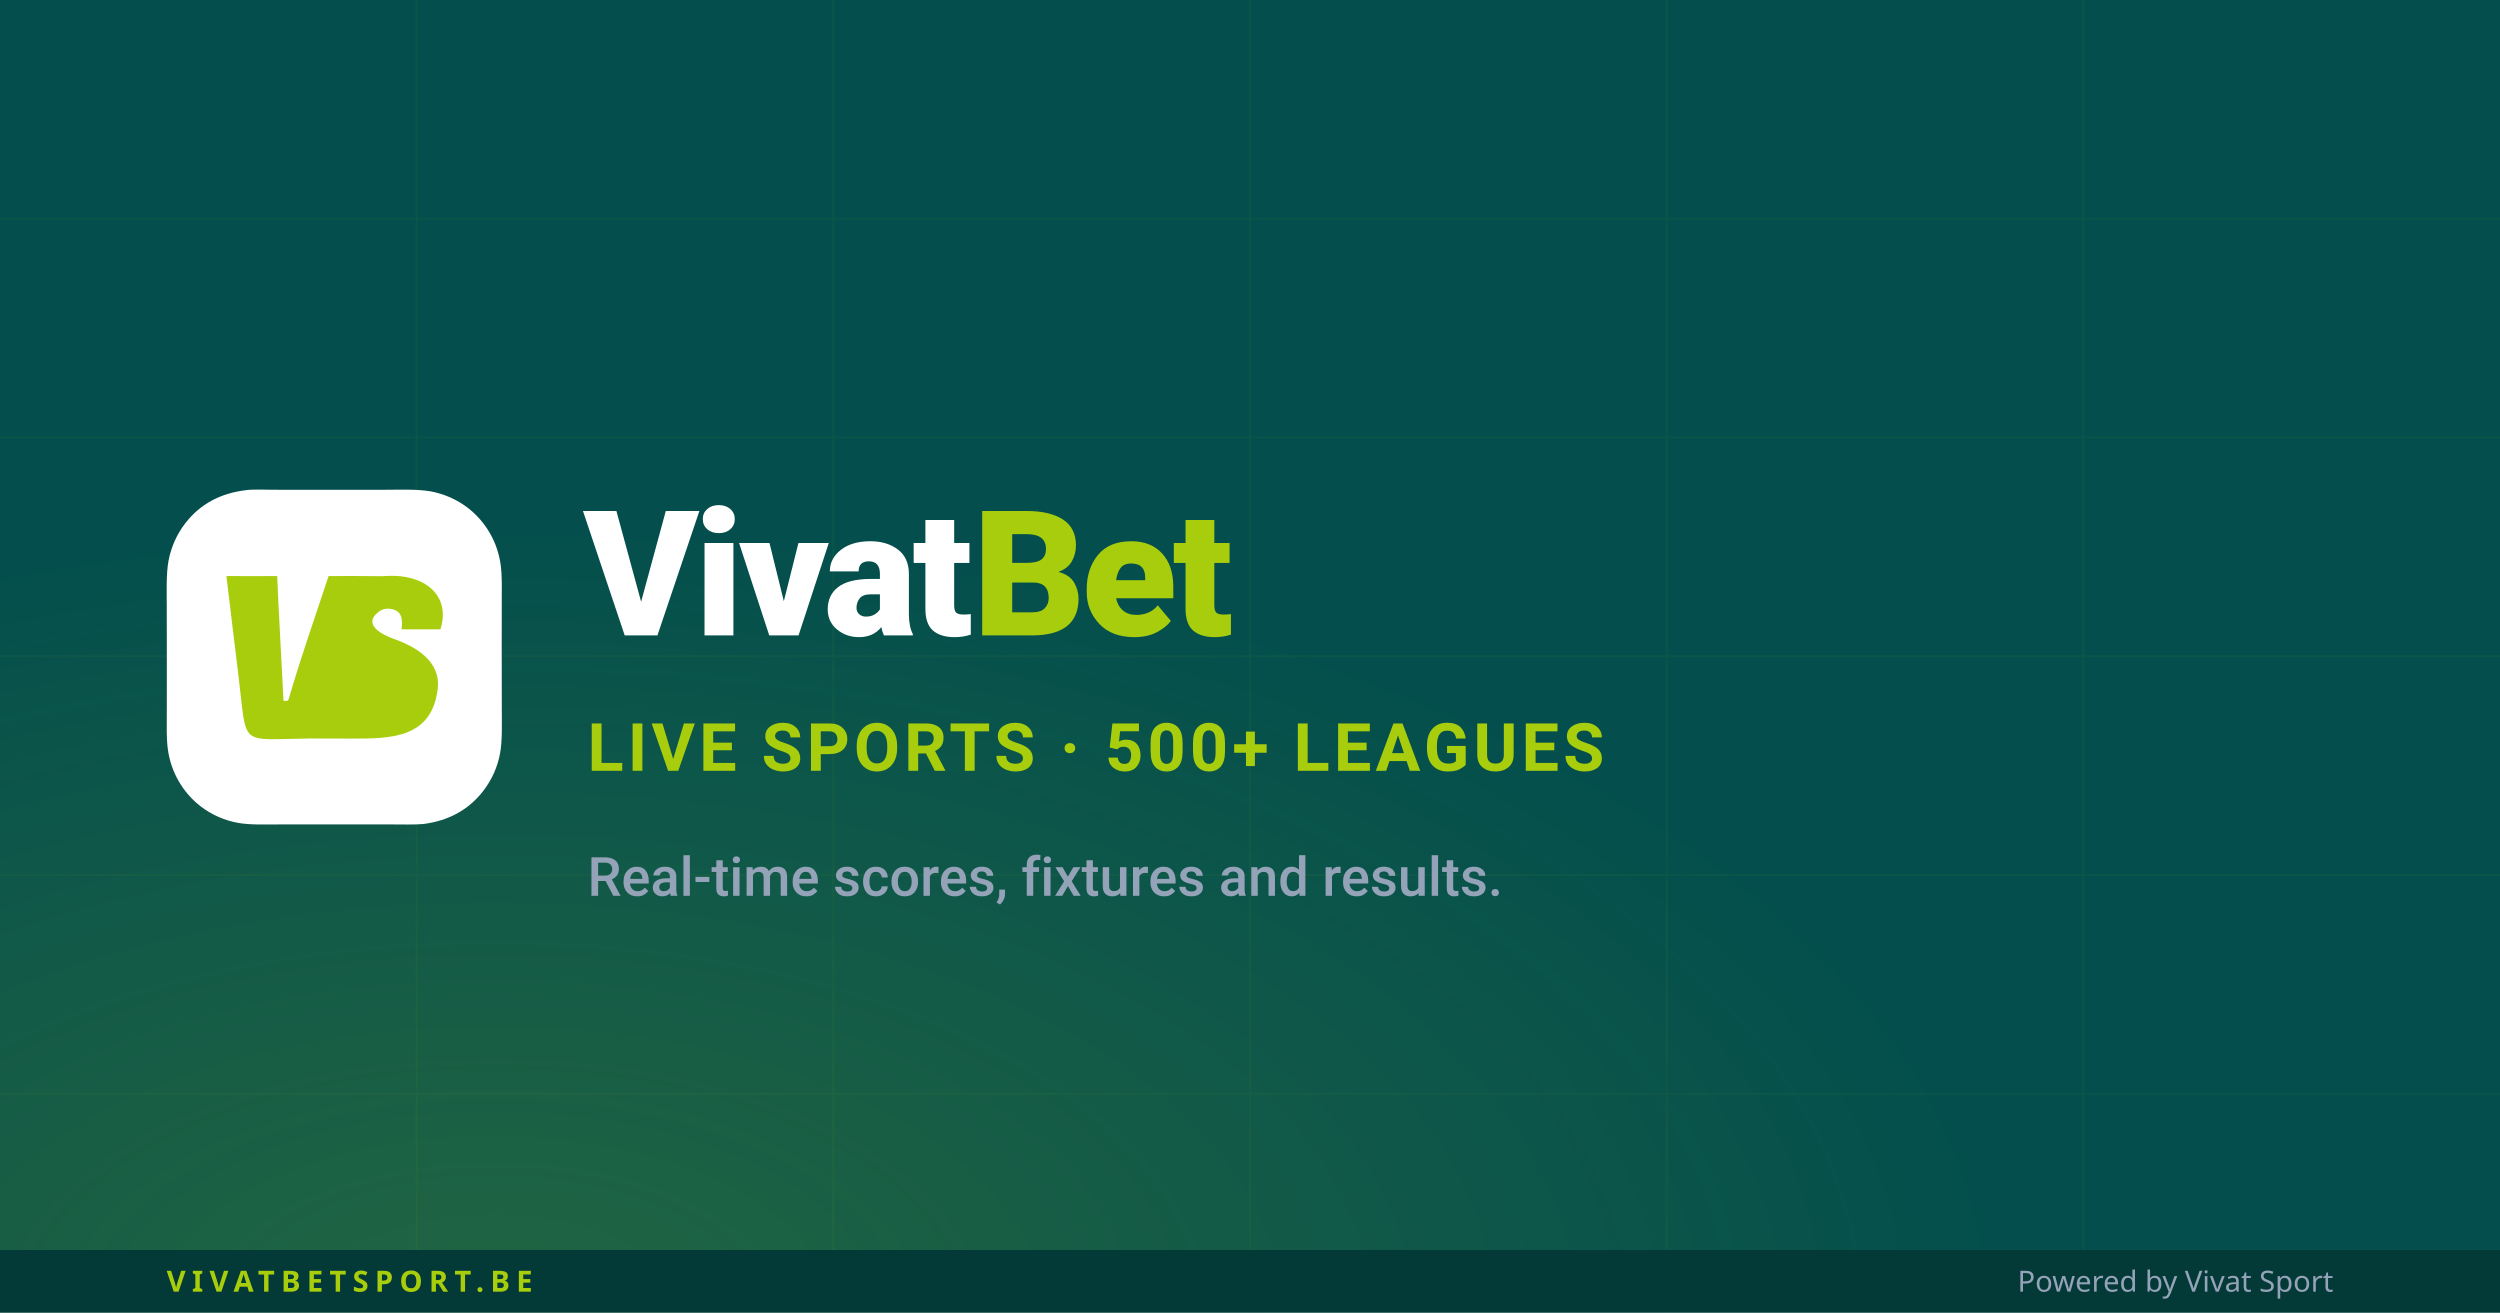
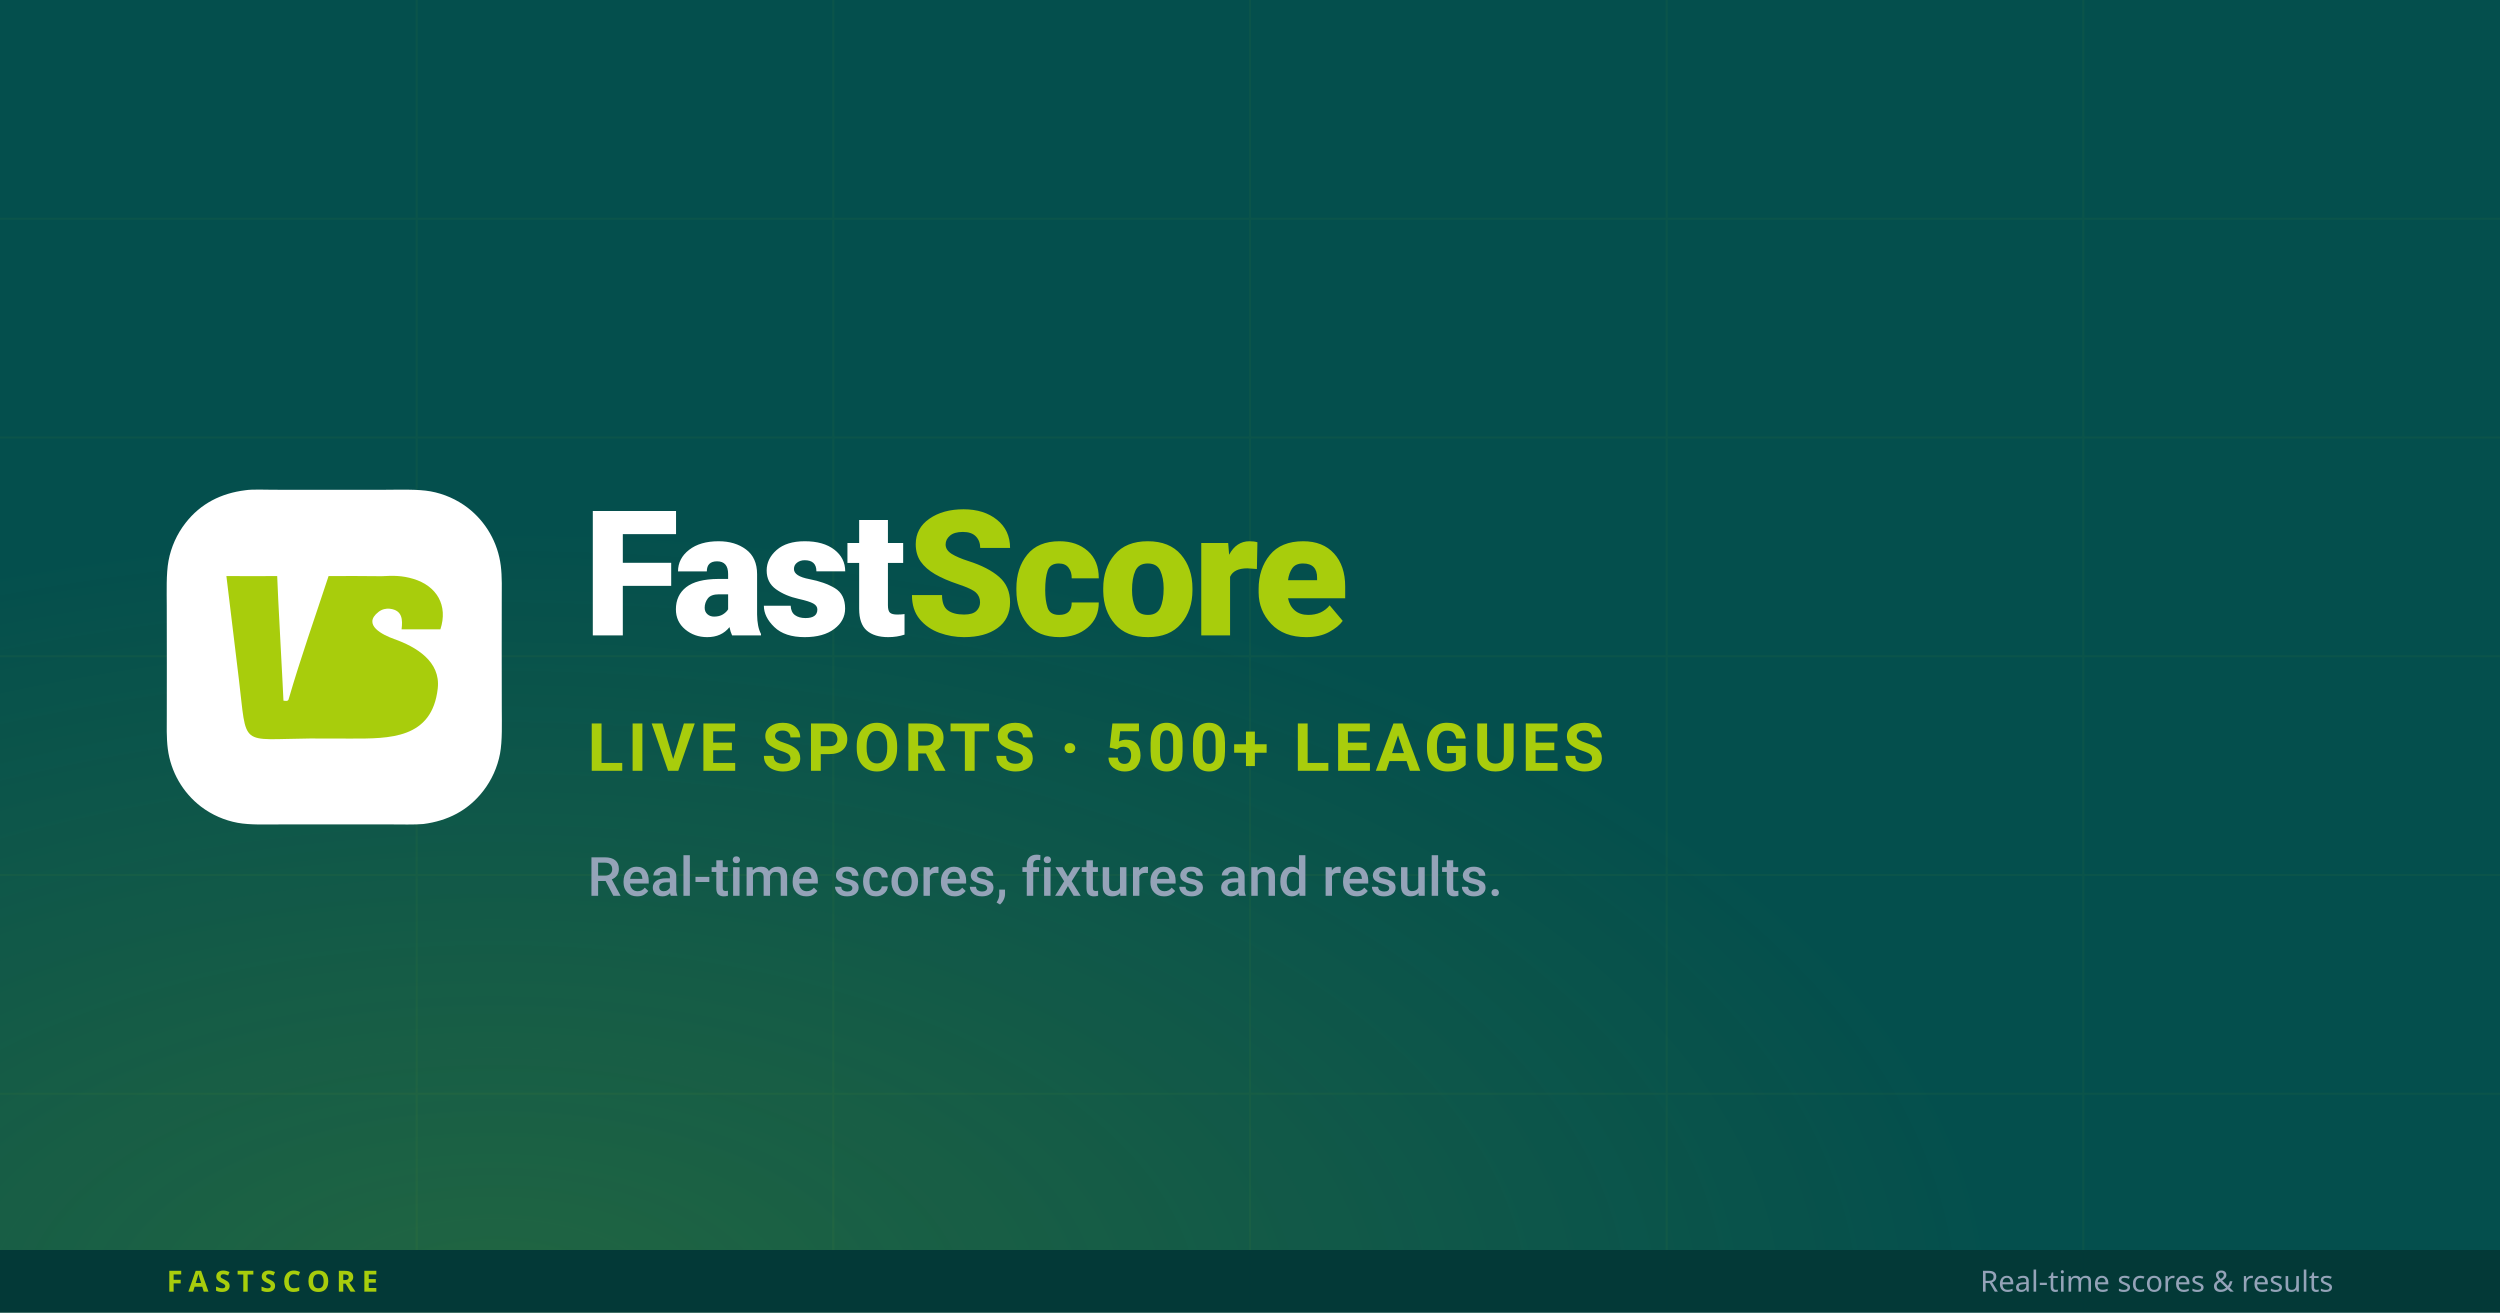
<svg xmlns="http://www.w3.org/2000/svg" width="1200" height="630" viewBox="0 0 1200 630" fill="none">
  <rect width="1200" height="630" fill="#044F4D" />
  <g opacity="0.04" stroke="#A8CD0C" stroke-width="1">
    <line x1="0" y1="105" x2="1200" y2="105" />
    <line x1="0" y1="210" x2="1200" y2="210" />
    <line x1="0" y1="315" x2="1200" y2="315" />
    <line x1="0" y1="420" x2="1200" y2="420" />
    <line x1="0" y1="525" x2="1200" y2="525" />
    <line x1="200" y1="0" x2="200" y2="630" />
    <line x1="400" y1="0" x2="400" y2="630" />
    <line x1="600" y1="0" x2="600" y2="630" />
    <line x1="800" y1="0" x2="800" y2="630" />
    <line x1="1000" y1="0" x2="1000" y2="630" />
  </g>
  <defs>
    <radialGradient id="glow" cx="20%" cy="100%" r="60%">
      <stop offset="0%" stop-color="#A8CD0C" stop-opacity="0.18" />
      <stop offset="100%" stop-color="#A8CD0C" stop-opacity="0" />
    </radialGradient>
  </defs>
  <rect width="1200" height="630" fill="url(#glow)" />
  <g transform="translate(80, 235) scale(0.44)">
    <path d="M85.82 0.719C93.302 -0.491 108.257 0.191 116.32 0.196L171.648 0.257L238.987 0.204C253.616 0.163 274.1 -0.583 287.939 1.942C302.595 4.631 316.414 10.724 328.283 19.731C348.3 35.123 361.331 57.88 364.476 82.934C366.009 94.835 365.576 108.997 365.553 121.157L365.508 174.222L365.596 239.536C365.611 254.298 366.313 274.04 363.659 288.125C360.846 302.93 354.57 316.86 345.344 328.776C328.814 350.163 306.528 361.384 280.065 364.825C271.072 365.704 254.366 365.277 244.891 365.273L180.849 365.223L122.528 365.286C108.77 365.317 90.81 365.975 77.603 363.554C63.032 360.873 49.29 354.82 37.477 345.88C17.47 330.529 4.421 307.823 1.23 282.808C-0.331 270.928 0.115 256.793 0.136 244.647L0.183 191.566L0.098 126.701C0.082 111.835 -0.628 91.851 2.023 77.682C4.814 62.624 11.186 48.459 20.602 36.382C37.143 15.122 59.434 4.014 85.82 0.719Z" fill="#FFFFFF" />
    <path d="M234.353 94.493C247.084 93.786 256.768 93.688 269.091 97.4C294.823 105.15 307.154 126.48 298.604 152.449L256.269 152.433C257.576 141.909 257.168 131.744 243.731 130.025C239.274 129.422 234.761 130.628 231.198 133.375C212.764 147.627 236.231 158.788 248.094 162.999C272.11 171.524 299.054 187.431 295.721 216.963C289.497 272.114 243.195 271.684 200.911 271.632L156.33 271.532C78.507 272.24 87.923 282.08 78.718 206.503L65.155 94.329C83.419 94.587 102.259 94.344 120.571 94.341C120.669 104.923 127.639 230.553 127.406 230.244C129.601 230.534 132.314 231.249 133.057 228.693C146.169 183.559 161.933 139.029 176.625 94.345C195.868 94.226 215.111 94.275 234.353 94.493Z" fill="#A8CD0C" />
  </g>
  <text x="280" y="305" fill="#FFFFFF" font-family="system-ui,-apple-system,'Segoe UI',Roboto,sans-serif" font-size="84" font-weight="900" letter-spacing="-2">
-     Vivat<tspan fill="#A8CD0C">Bet</tspan>
+     Fast<tspan fill="#A8CD0C">Score</tspan>
  </text>
  <text x="282" y="370" fill="#A8CD0C" font-family="system-ui,-apple-system,'Segoe UI',Roboto,sans-serif" font-size="32" font-weight="700" letter-spacing="2" text-transform="uppercase">
    LIVE SPORTS · 500+ LEAGUES
  </text>
  <text x="282" y="430" fill="#94a3b8" font-family="system-ui,-apple-system,'Segoe UI',Roboto,sans-serif" font-size="26" font-weight="500">
    Real-time scores, fixtures and results.
  </text>
  <rect x="0" y="600" width="1200" height="30" fill="#033937" />
  <text x="80" y="620" fill="#A8CD0C" font-family="system-ui,sans-serif" font-size="14" font-weight="700" letter-spacing="3">
-     VIVATBETSPORT.BE
+     FASTSCORE
  </text>
  <text x="1120" y="620" fill="#94a3b8" font-family="system-ui,sans-serif" font-size="14" font-weight="500" text-anchor="end">
-     Powered by Vivat Sport
+     Real-time scores &amp; results
  </text>
</svg>
